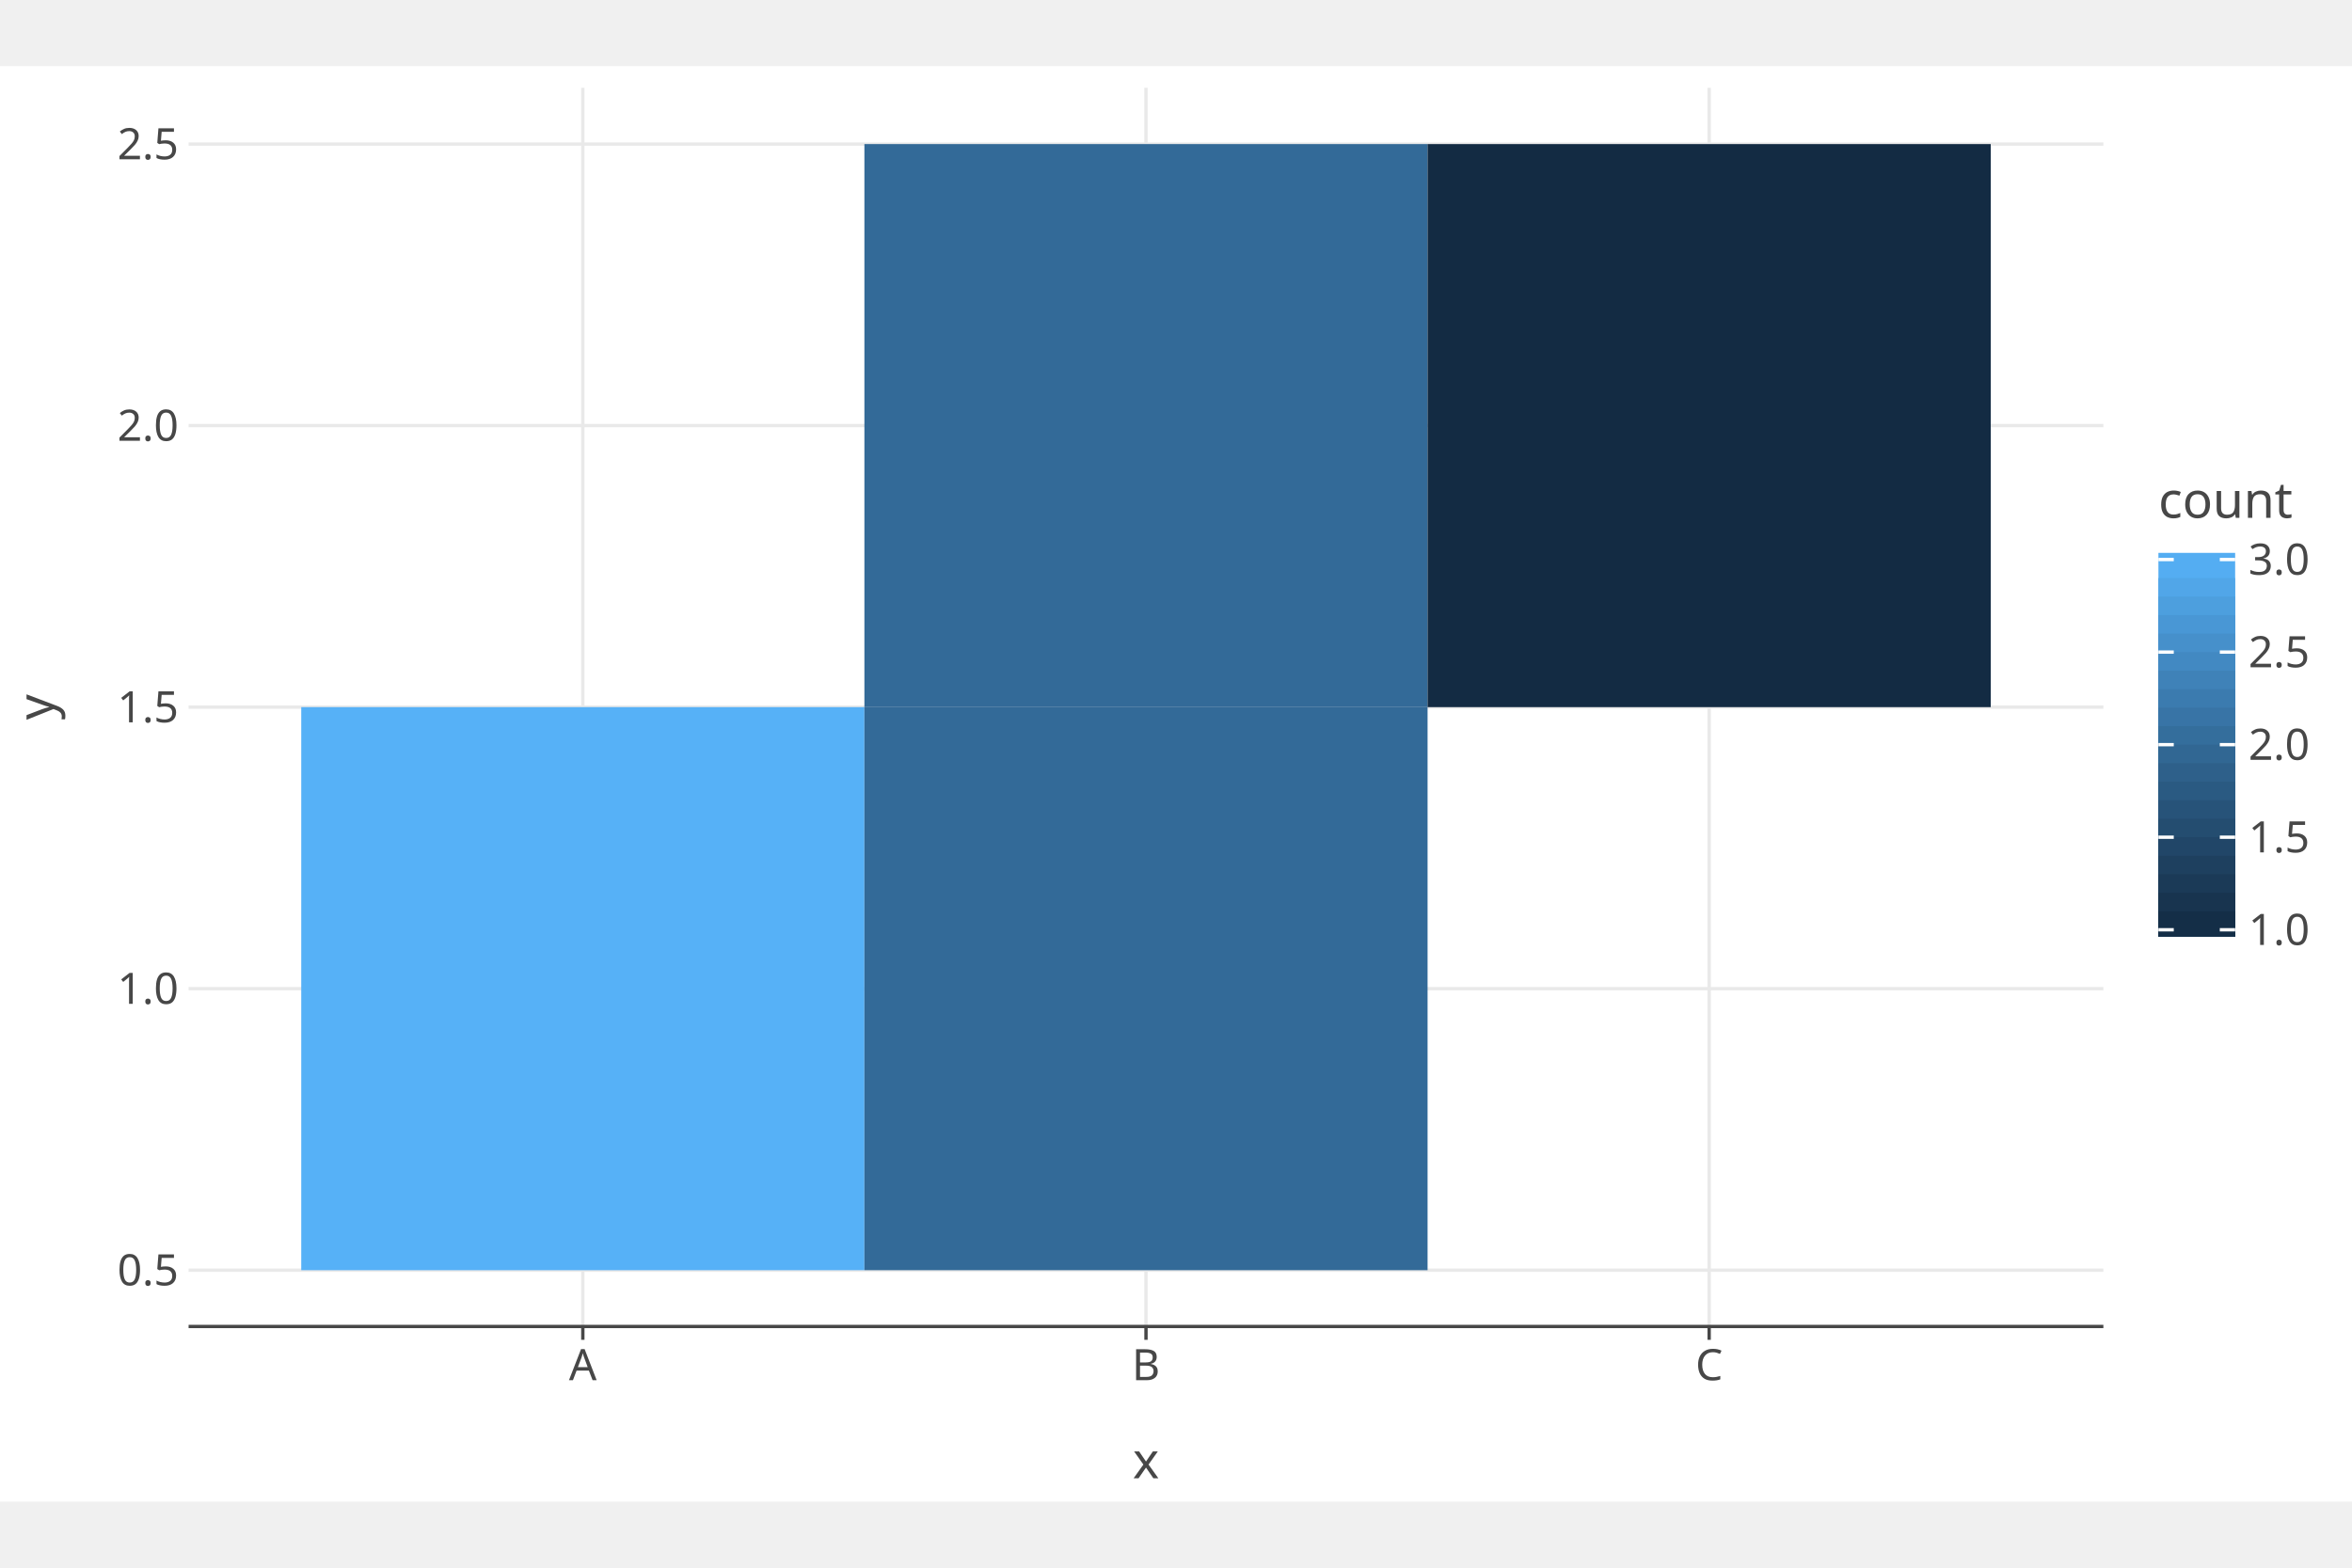
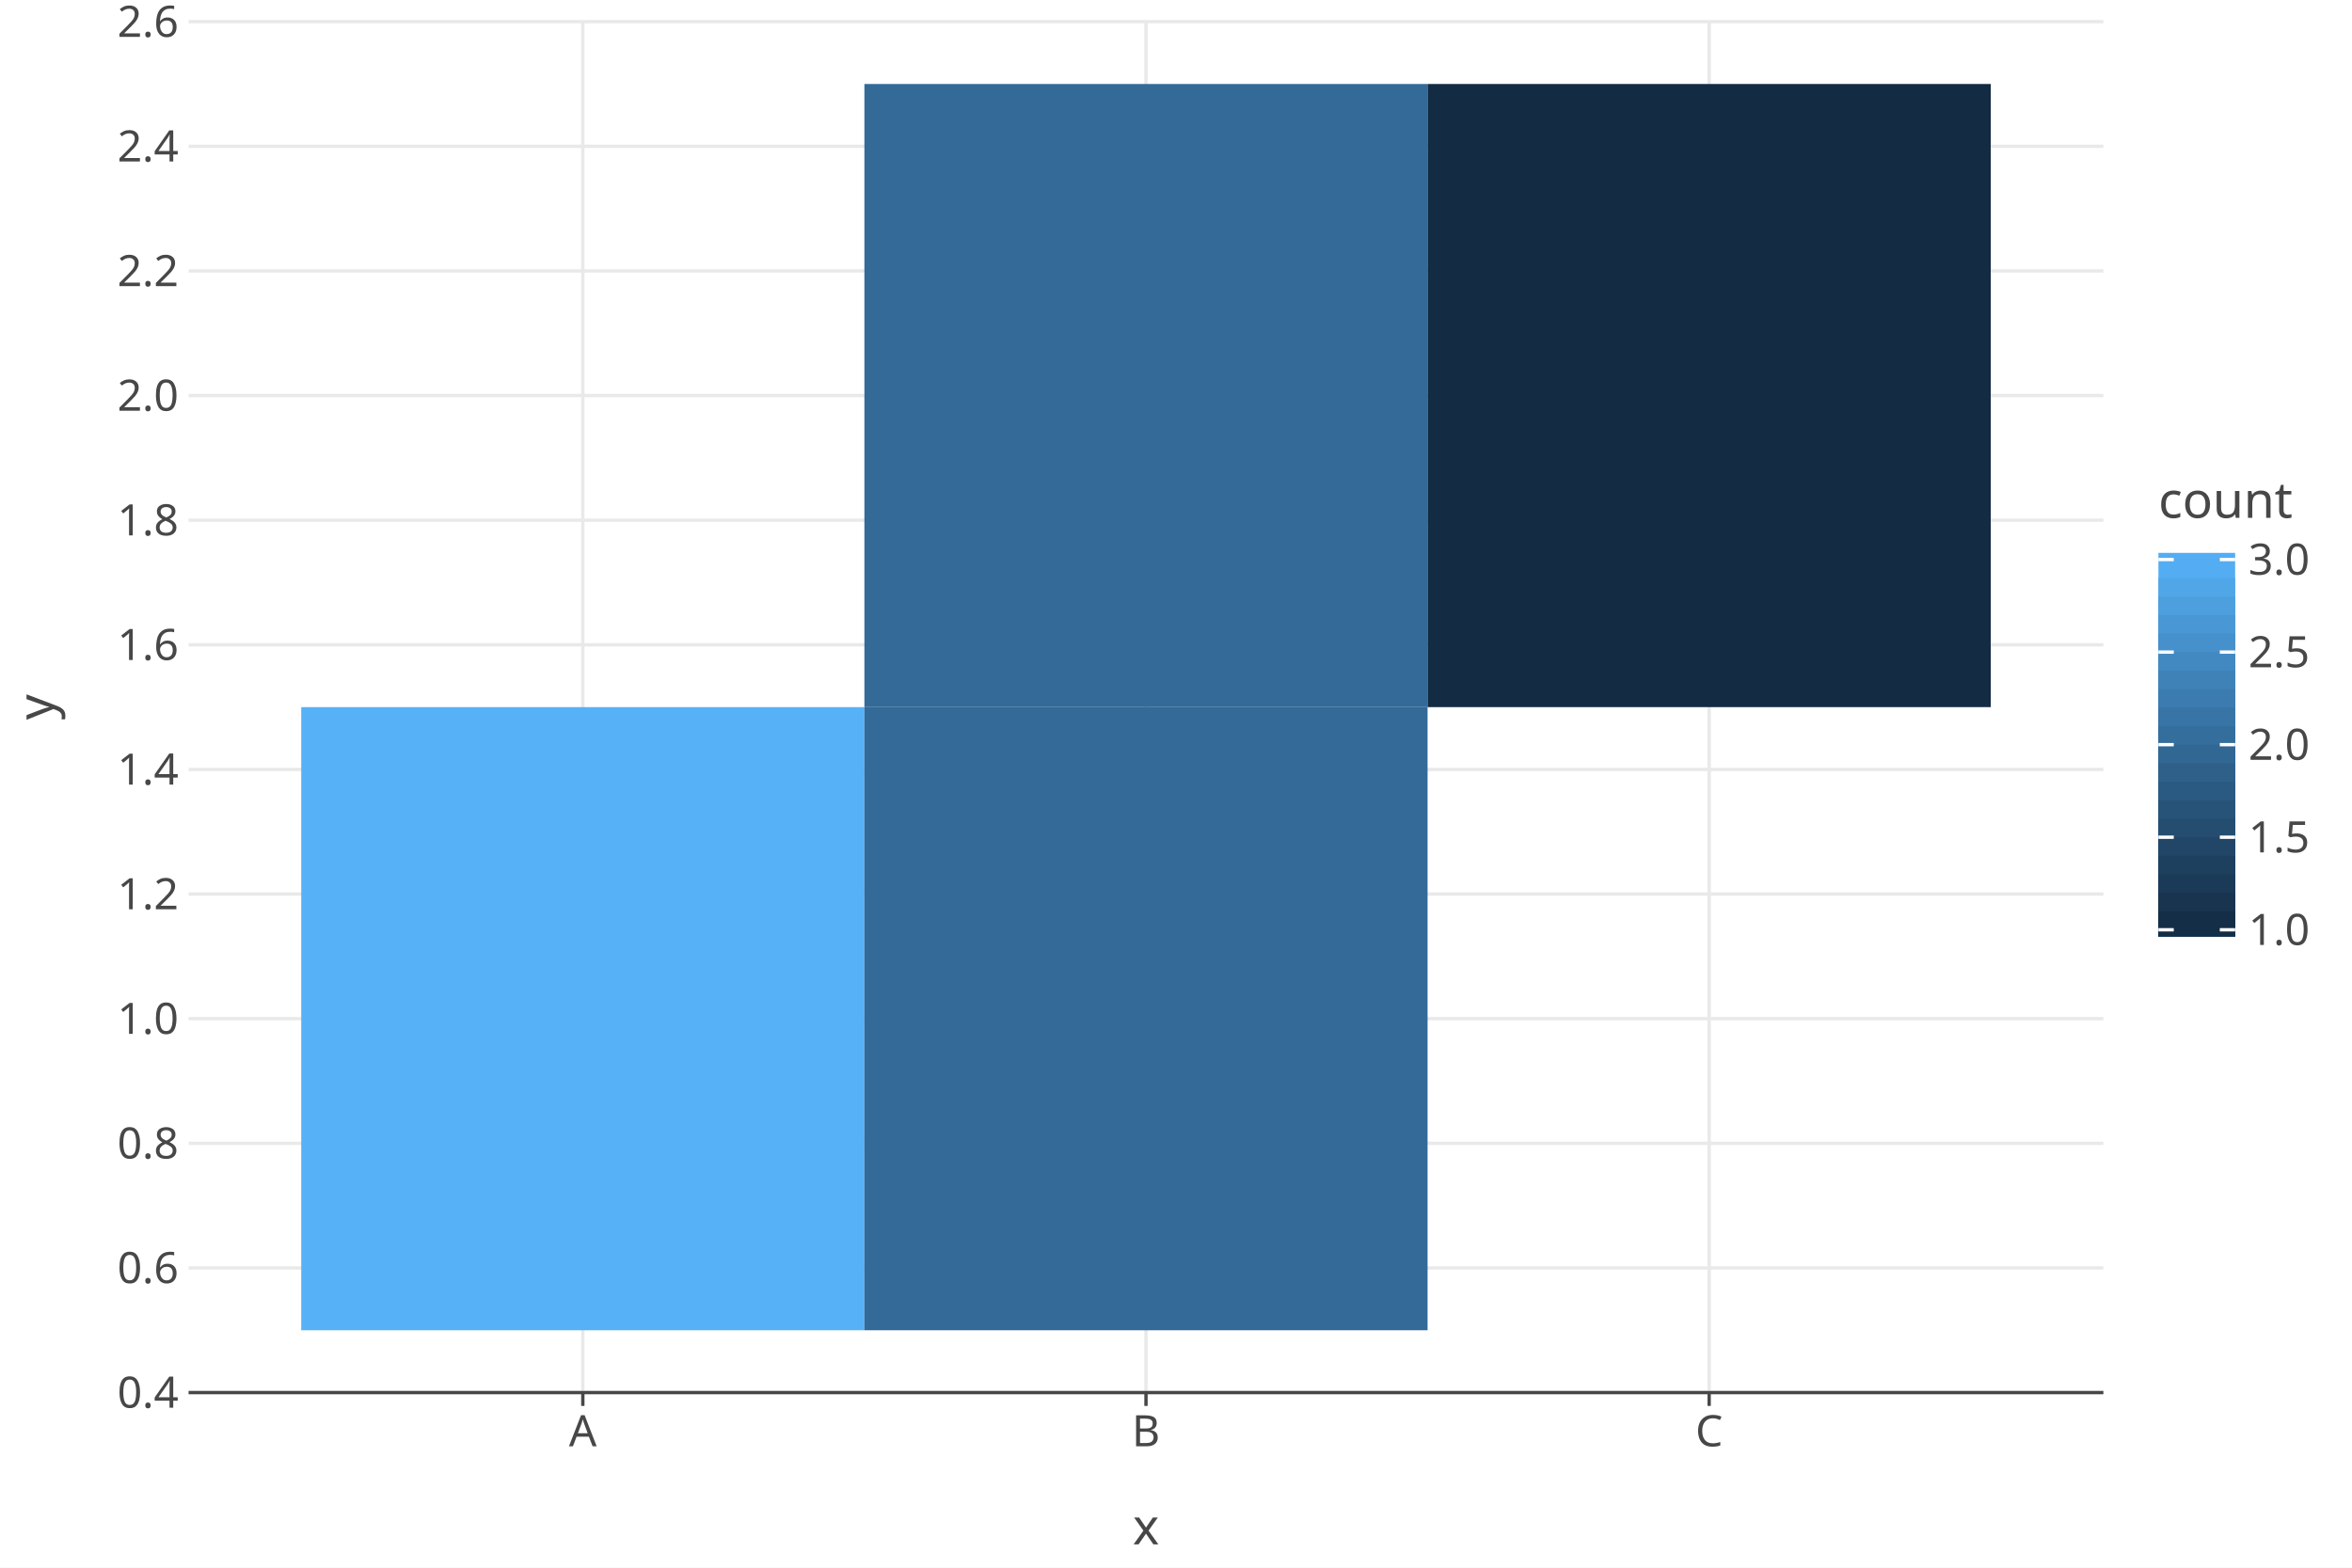
<svg xmlns="http://www.w3.org/2000/svg" display="block" class="plt-container" width="705.0" height="470.0">
  <style type="text/css">
  .plt-container {
   font-family: Lucida Grande, sans-serif;
   user-select: none;
   -webkit-user-select: none;
   -moz-user-select: none;
   -ms-user-select: none;
}
text {
   text-rendering: optimizeLegibility;
}
#xXxprefixXx0 .plot-title {
   fill: #474747;
   font-family: Lucida Grande, sans-serif;
   font-size: 16.0px;
   font-weight: normal;
   font-style: normal;   
}
#xXxprefixXx0 .plot-subtitle {
   fill: #474747;
   font-family: Lucida Grande, sans-serif;
   font-size: 15.0px;
   font-weight: normal;
   font-style: normal;   
}
#xXxprefixXx0 .plot-caption {
   fill: #474747;
   font-family: Lucida Grande, sans-serif;
   font-size: 13.0px;
   font-weight: normal;
   font-style: normal;   
}
#xXxprefixXx0 .legend-title {
   fill: #474747;
   font-family: Lucida Grande, sans-serif;
   font-size: 15.0px;
   font-weight: normal;
   font-style: normal;   
}
#xXxprefixXx0 .legend-item {
   fill: #474747;
   font-family: Lucida Grande, sans-serif;
   font-size: 13.0px;
   font-weight: normal;
   font-style: normal;   
}
#xXxprefixXx0 .axis-title-x {
   fill: #474747;
   font-family: Lucida Grande, sans-serif;
   font-size: 15.0px;
   font-weight: normal;
   font-style: normal;   
}
#xXxprefixXx0 .axis-text-x {
   fill: #474747;
   font-family: Lucida Grande, sans-serif;
   font-size: 13.0px;
   font-weight: normal;
   font-style: normal;   
}
#xXxprefixXx2 .axis-tooltip-text-x {
   fill: #ffffff;
   font-family: Lucida Grande, sans-serif;
   font-size: 13.0px;
   font-weight: normal;
   font-style: normal;   
}
#xXxprefixXx0 .axis-title-y {
   fill: #474747;
   font-family: Lucida Grande, sans-serif;
   font-size: 15.0px;
   font-weight: normal;
   font-style: normal;   
}
#xXxprefixXx0 .axis-text-y {
   fill: #474747;
   font-family: Lucida Grande, sans-serif;
   font-size: 13.0px;
   font-weight: normal;
   font-style: normal;   
}
#xXxprefixXx2 .axis-tooltip-text-y {
   fill: #ffffff;
   font-family: Lucida Grande, sans-serif;
   font-size: 13.0px;
   font-weight: normal;
   font-style: normal;   
}
#xXxprefixXx0 .facet-strip-text-x {
   fill: #474747;
   font-family: Lucida Grande, sans-serif;
   font-size: 13.0px;
   font-weight: normal;
   font-style: normal;   
}
#xXxprefixXx0 .facet-strip-text-y {
   fill: #474747;
   font-family: Lucida Grande, sans-serif;
   font-size: 13.0px;
   font-weight: normal;
   font-style: normal;   
}
#xXxprefixXx2 .tooltip-text {
   fill: #474747;
   font-family: Lucida Grande, sans-serif;
   font-size: 13.0px;
   font-weight: normal;
   font-style: normal;   
}
#xXxprefixXx2 .tooltip-title {
   fill: #474747;
   font-family: Lucida Grande, sans-serif;
   font-size: 13.0px;
   font-weight: bold;
   font-style: normal;   
}
#xXxprefixXx2 .tooltip-label {
   fill: #474747;
   font-family: Lucida Grande, sans-serif;
   font-size: 13.0px;
   font-weight: bold;
   font-style: normal;   
}

  </style>
  <g id="xXxprefixXx0">
-     <path fill-rule="evenodd" fill="rgb(255,255,255)" fill-opacity="1.0" d="M0.0 19.813 L0.0 450.187 L705.0 450.187 L705.0 19.813 Z">
+     <path fill-rule="evenodd" fill="rgb(255,255,255)" fill-opacity="1.0" d="M0.0 0.0 L0.0 470.0 L705.0 470.0 L705.0 0.0 Z">
    </path>
-     <g transform="translate(29.5 26.31343 ) ">
+     <g transform="translate(29.5 6.5 ) ">
      <g>
        <g transform="translate(27.0347 0.0 ) ">
          <g>
-             <line x1="118.164" y1="0.0" x2="118.164" y2="371.373" stroke="rgb(233,233,233)" stroke-opacity="1.0" stroke-width="1.0" fill="none">
-             </line>
-             <line x1="286.97" y1="0.0" x2="286.97" y2="371.373" stroke="rgb(233,233,233)" stroke-opacity="1.0" stroke-width="1.0" fill="none">
-             </line>
-             <line x1="455.776" y1="0.0" x2="455.776" y2="371.373" stroke="rgb(233,233,233)" stroke-opacity="1.0" stroke-width="1.0" fill="none">
+             <line x1="118.164" y1="0.0" x2="118.164" y2="411.0" stroke="rgb(233,233,233)" stroke-opacity="1.0" stroke-width="1.0" fill="none">
+             </line>
+             <line x1="286.97" y1="0.0" x2="286.97" y2="411.0" stroke="rgb(233,233,233)" stroke-opacity="1.0" stroke-width="1.0" fill="none">
+             </line>
+             <line x1="455.776" y1="0.0" x2="455.776" y2="411.0" stroke="rgb(233,233,233)" stroke-opacity="1.0" stroke-width="1.0" fill="none">
            </line>
          </g>
        </g>
        <g transform="translate(27.0347 0.0 ) ">
          <g>
-             <line x1="0.0" y1="354.493" x2="573.94" y2="354.493" stroke="rgb(233,233,233)" stroke-opacity="1.0" stroke-width="1.0" fill="none">
-             </line>
-             <line x1="0.0" y1="270.09" x2="573.94" y2="270.09" stroke="rgb(233,233,233)" stroke-opacity="1.0" stroke-width="1.0" fill="none">
-             </line>
-             <line x1="0.0" y1="185.687" x2="573.94" y2="185.687" stroke="rgb(233,233,233)" stroke-opacity="1.0" stroke-width="1.0" fill="none">
-             </line>
-             <line x1="0.0" y1="101.284" x2="573.94" y2="101.284" stroke="rgb(233,233,233)" stroke-opacity="1.0" stroke-width="1.0" fill="none">
-             </line>
-             <line x1="0.0" y1="16.881" x2="573.94" y2="16.881" stroke="rgb(233,233,233)" stroke-opacity="1.0" stroke-width="1.0" fill="none">
+             <line x1="0.0" y1="411.0" x2="573.94" y2="411.0" stroke="rgb(233,233,233)" stroke-opacity="1.0" stroke-width="1.0" fill="none">
+             </line>
+             <line x1="0.0" y1="373.636" x2="573.94" y2="373.636" stroke="rgb(233,233,233)" stroke-opacity="1.0" stroke-width="1.0" fill="none">
+             </line>
+             <line x1="0.0" y1="336.273" x2="573.94" y2="336.273" stroke="rgb(233,233,233)" stroke-opacity="1.0" stroke-width="1.0" fill="none">
+             </line>
+             <line x1="0.0" y1="298.909" x2="573.94" y2="298.909" stroke="rgb(233,233,233)" stroke-opacity="1.0" stroke-width="1.0" fill="none">
+             </line>
+             <line x1="0.0" y1="261.545" x2="573.94" y2="261.545" stroke="rgb(233,233,233)" stroke-opacity="1.0" stroke-width="1.0" fill="none">
+             </line>
+             <line x1="0.0" y1="224.182" x2="573.94" y2="224.182" stroke="rgb(233,233,233)" stroke-opacity="1.0" stroke-width="1.0" fill="none">
+             </line>
+             <line x1="0.0" y1="186.818" x2="573.94" y2="186.818" stroke="rgb(233,233,233)" stroke-opacity="1.0" stroke-width="1.0" fill="none">
+             </line>
+             <line x1="0.0" y1="149.455" x2="573.94" y2="149.455" stroke="rgb(233,233,233)" stroke-opacity="1.0" stroke-width="1.0" fill="none">
+             </line>
+             <line x1="0.0" y1="112.091" x2="573.94" y2="112.091" stroke="rgb(233,233,233)" stroke-opacity="1.0" stroke-width="1.0" fill="none">
+             </line>
+             <line x1="0.0" y1="74.727" x2="573.94" y2="74.727" stroke="rgb(233,233,233)" stroke-opacity="1.0" stroke-width="1.0" fill="none">
+             </line>
+             <line x1="0.0" y1="37.364" x2="573.94" y2="37.364" stroke="rgb(233,233,233)" stroke-opacity="1.0" stroke-width="1.0" fill="none">
+             </line>
+             <line x1="0.0" y1="0.0" x2="573.94" y2="0.0" stroke="rgb(233,233,233)" stroke-opacity="1.0" stroke-width="1.0" fill="none">
            </line>
          </g>
        </g>
      </g>
-       <g clip-path="url(#xXxprefixXx1)" clip-bounds-jfx="[rect (27.035, 0.0), (573.94, 371.373)]">
+       <g clip-path="url(#xXxprefixXx1)" clip-bounds-jfx="[rect (27.035, 0.0), (573.94, 411.0)]">
        <g transform="translate(27.0347 0.0 ) ">
          <g>
            <g>
              <g>
                <g>
-                   <rect fill="#56b1f7" stroke="#ffffff" stroke-width="0.0" x="33.761" y="185.687" height="168.806" width="168.806" />
-                   <rect fill="#336a98" stroke="#ffffff" stroke-width="0.0" x="202.567" y="16.881" height="168.806" width="168.806" />
-                   <rect fill="#336a98" stroke="#ffffff" stroke-width="0.0" x="202.567" y="185.687" height="168.806" width="168.806" />
-                   <rect fill="#132b43" stroke="#ffffff" stroke-width="0.0" x="371.373" y="16.881" height="168.806" width="168.806" />
+                   <rect fill="#56b1f7" stroke="#ffffff" stroke-width="0.0" x="33.761" y="205.5" height="186.818" width="168.806" />
+                   <rect fill="#336a98" stroke="#ffffff" stroke-width="0.0" x="202.567" y="18.682" height="186.818" width="168.806" />
+                   <rect fill="#336a98" stroke="#ffffff" stroke-width="0.0" x="202.567" y="205.5" height="186.818" width="168.806" />
+                   <rect fill="#132b43" stroke="#ffffff" stroke-width="0.0" x="371.373" y="18.682" height="186.818" width="168.806" />
                </g>
              </g>
            </g>
          </g>
        </g>
        <defs>
          <clipPath id="xXxprefixXx1">
-             <rect x="27.035" y="0.0" width="573.94" height="371.373">
+             <rect x="27.035" y="0.0" width="573.94" height="411.0">
            </rect>
          </clipPath>
        </defs>
      </g>
      <g>
-         <g transform="translate(27.0347 371.3731 ) ">
+         <g transform="translate(27.0347 411.0 ) ">
          <g transform="translate(118.1642 0.0 ) ">
            <line stroke-width="1.0" stroke="rgb(71,71,71)" stroke-opacity="1.0" x2="0.0" y2="4.0">
            </line>
            <g transform="translate(0.0 7.0 ) ">
              <text class="axis-text-x" text-anchor="middle" dy="0.7em">
                <tspan>A</tspan>
              </text>
            </g>
          </g>
          <g transform="translate(286.9701 0.0 ) ">
            <line stroke-width="1.0" stroke="rgb(71,71,71)" stroke-opacity="1.0" x2="0.0" y2="4.0">
            </line>
            <g transform="translate(0.0 7.0 ) ">
              <text class="axis-text-x" text-anchor="middle" dy="0.7em">
                <tspan>B</tspan>
              </text>
            </g>
          </g>
          <g transform="translate(455.7761 0.0 ) ">
            <line stroke-width="1.0" stroke="rgb(71,71,71)" stroke-opacity="1.0" x2="0.0" y2="4.0">
            </line>
            <g transform="translate(0.0 7.0 ) ">
              <text class="axis-text-x" text-anchor="middle" dy="0.7em">
                <tspan>C</tspan>
              </text>
            </g>
          </g>
          <line x1="0.0" y1="0.0" x2="573.94" y2="0.0" stroke-width="1.0" stroke="rgb(71,71,71)" stroke-opacity="1.0">
          </line>
        </g>
        <g transform="translate(27.0347 0.0 ) ">
-           <g transform="translate(0.0 354.4925 ) ">
-             <g transform="translate(-3.0 0.0 ) ">
-               <text class="axis-text-y" text-anchor="end" dy="0.35em">
-                 <tspan>0.5</tspan>
-               </text>
-             </g>
-           </g>
-           <g transform="translate(0.0 270.0896 ) ">
+           <g transform="translate(0.0 411.0 ) ">
+             <g transform="translate(-3.0 0.0 ) ">
+               <text class="axis-text-y" text-anchor="end" dy="0.35em">
+                 <tspan>0.4</tspan>
+               </text>
+             </g>
+           </g>
+           <g transform="translate(0.0 373.6364 ) ">
+             <g transform="translate(-3.0 0.0 ) ">
+               <text class="axis-text-y" text-anchor="end" dy="0.35em">
+                 <tspan>0.6</tspan>
+               </text>
+             </g>
+           </g>
+           <g transform="translate(0.0 336.2727 ) ">
+             <g transform="translate(-3.0 0.0 ) ">
+               <text class="axis-text-y" text-anchor="end" dy="0.35em">
+                 <tspan>0.8</tspan>
+               </text>
+             </g>
+           </g>
+           <g transform="translate(0.0 298.9091 ) ">
            <g transform="translate(-3.0 0.0 ) ">
              <text class="axis-text-y" text-anchor="end" dy="0.35em">
                <tspan>1.0</tspan>
              </text>
            </g>
          </g>
-           <g transform="translate(0.0 185.6866 ) ">
-             <g transform="translate(-3.0 0.0 ) ">
-               <text class="axis-text-y" text-anchor="end" dy="0.35em">
-                 <tspan>1.5</tspan>
-               </text>
-             </g>
-           </g>
-           <g transform="translate(0.0 101.2836 ) ">
+           <g transform="translate(0.0 261.5455 ) ">
+             <g transform="translate(-3.0 0.0 ) ">
+               <text class="axis-text-y" text-anchor="end" dy="0.35em">
+                 <tspan>1.2</tspan>
+               </text>
+             </g>
+           </g>
+           <g transform="translate(0.0 224.1818 ) ">
+             <g transform="translate(-3.0 0.0 ) ">
+               <text class="axis-text-y" text-anchor="end" dy="0.35em">
+                 <tspan>1.4</tspan>
+               </text>
+             </g>
+           </g>
+           <g transform="translate(0.0 186.8182 ) ">
+             <g transform="translate(-3.0 0.0 ) ">
+               <text class="axis-text-y" text-anchor="end" dy="0.35em">
+                 <tspan>1.6</tspan>
+               </text>
+             </g>
+           </g>
+           <g transform="translate(0.0 149.4545 ) ">
+             <g transform="translate(-3.0 0.0 ) ">
+               <text class="axis-text-y" text-anchor="end" dy="0.35em">
+                 <tspan>1.8</tspan>
+               </text>
+             </g>
+           </g>
+           <g transform="translate(0.0 112.0909 ) ">
            <g transform="translate(-3.0 0.0 ) ">
              <text class="axis-text-y" text-anchor="end" dy="0.35em">
                <tspan>2.0</tspan>
              </text>
            </g>
          </g>
-           <g transform="translate(0.0 16.8806 ) ">
-             <g transform="translate(-3.0 0.0 ) ">
-               <text class="axis-text-y" text-anchor="end" dy="0.35em">
-                 <tspan>2.5</tspan>
+           <g transform="translate(0.0 74.72727 ) ">
+             <g transform="translate(-3.0 0.0 ) ">
+               <text class="axis-text-y" text-anchor="end" dy="0.35em">
+                 <tspan>2.2</tspan>
+               </text>
+             </g>
+           </g>
+           <g transform="translate(0.0 37.36364 ) ">
+             <g transform="translate(-3.0 0.0 ) ">
+               <text class="axis-text-y" text-anchor="end" dy="0.35em">
+                 <tspan>2.4</tspan>
+               </text>
+             </g>
+           </g>
+           <g transform="translate(0.0 0.0 ) ">
+             <g transform="translate(-3.0 0.0 ) ">
+               <text class="axis-text-y" text-anchor="end" dy="0.35em">
+                 <tspan>2.6</tspan>
              </text>
            </g>
          </g>
        </g>
      </g>
    </g>
    <g transform="translate(16.0 212.0 ) rotate(-90.0 ) ">
      <text class="axis-title-y" y="0.0" text-anchor="middle">
        <tspan>y</tspan>
      </text>
    </g>
-     <g transform="translate(343.5048 443.1866 ) ">
+     <g transform="translate(343.5048 463.0 ) ">
      <text class="axis-title-x" y="0.0" text-anchor="middle">
        <tspan>x</tspan>
      </text>
    </g>
    <g transform="translate(636.975 133.25 ) ">
      <rect x="5.0" y="5.0" height="147.5" width="58.025" stroke="rgb(71,71,71)" stroke-opacity="1.0" stroke-width="0.0" fill="rgb(255,255,255)" fill-opacity="1.0">
      </rect>
      <g transform="translate(10.0 10.0 ) ">
        <g transform="translate(0.0 12.0 ) ">
          <text class="legend-title" y="0.0">
            <tspan>count</tspan>
          </text>
        </g>
        <g transform="translate(0.0 22.5 ) ">
          <g>
            <rect x="0.0" y="0.0" height="115.0" width="23.0" stroke-width="0.0" fill="rgb(84,173,242)" fill-opacity="1.0">
            </rect>
            <rect x="0.0" y="7.55" height="107.45" width="23.0" stroke-width="0.0" fill="rgb(81,166,232)" fill-opacity="1.0">
            </rect>
            <rect x="0.0" y="13.1" height="101.9" width="23.0" stroke-width="0.0" fill="rgb(77,159,222)" fill-opacity="1.0">
            </rect>
            <rect x="0.0" y="18.65" height="96.35" width="23.0" stroke-width="0.0" fill="rgb(73,151,213)" fill-opacity="1.0">
            </rect>
            <rect x="0.0" y="24.2" height="90.8" width="23.0" stroke-width="0.0" fill="rgb(70,144,203)" fill-opacity="1.0">
            </rect>
            <rect x="0.0" y="29.75" height="85.25" width="23.0" stroke-width="0.0" fill="rgb(66,137,194)" fill-opacity="1.0">
            </rect>
            <rect x="0.0" y="35.3" height="79.7" width="23.0" stroke-width="0.0" fill="rgb(63,130,184)" fill-opacity="1.0">
            </rect>
            <rect x="0.0" y="40.85" height="74.15" width="23.0" stroke-width="0.0" fill="rgb(59,123,175)" fill-opacity="1.0">
            </rect>
            <rect x="0.0" y="46.4" height="68.6" width="23.0" stroke-width="0.0" fill="rgb(56,116,166)" fill-opacity="1.0">
            </rect>
            <rect x="0.0" y="51.95" height="63.05" width="23.0" stroke-width="0.0" fill="rgb(52,110,156)" fill-opacity="1.0">
            </rect>
            <rect x="0.0" y="57.5" height="57.5" width="23.0" stroke-width="0.0" fill="rgb(49,103,147)" fill-opacity="1.0">
            </rect>
            <rect x="0.0" y="63.05" height="51.95" width="23.0" stroke-width="0.0" fill="rgb(46,96,138)" fill-opacity="1.0">
            </rect>
            <rect x="0.0" y="68.6" height="46.4" width="23.0" stroke-width="0.0" fill="rgb(42,90,130)" fill-opacity="1.0">
            </rect>
            <rect x="0.0" y="74.15" height="40.85" width="23.0" stroke-width="0.0" fill="rgb(39,83,121)" fill-opacity="1.0">
            </rect>
            <rect x="0.0" y="79.7" height="35.3" width="23.0" stroke-width="0.0" fill="rgb(36,77,112)" fill-opacity="1.0">
            </rect>
            <rect x="0.0" y="85.25" height="29.75" width="23.0" stroke-width="0.0" fill="rgb(33,70,104)" fill-opacity="1.0">
            </rect>
            <rect x="0.0" y="90.8" height="24.2" width="23.0" stroke-width="0.0" fill="rgb(30,64,95)" fill-opacity="1.0">
            </rect>
            <rect x="0.0" y="96.35" height="18.65" width="23.0" stroke-width="0.0" fill="rgb(27,58,87)" fill-opacity="1.0">
            </rect>
            <rect x="0.0" y="101.9" height="13.1" width="23.0" stroke-width="0.0" fill="rgb(24,52,79)" fill-opacity="1.0">
            </rect>
            <rect x="0.0" y="107.45" height="7.55" width="23.0" stroke-width="0.0" fill="rgb(20,46,71)" fill-opacity="1.0">
            </rect>
            <line x1="0.0" y1="113.0" x2="4.6" y2="113.0" stroke-width="1.0" stroke="rgb(255,255,255)" stroke-opacity="1.0">
            </line>
            <line x1="18.4" y1="113.0" x2="23.0" y2="113.0" stroke-width="1.0" stroke="rgb(255,255,255)" stroke-opacity="1.0">
            </line>
            <g transform="translate(26.9903 117.55 ) ">
              <text class="legend-item" y="0.0">
                <tspan>1.0</tspan>
              </text>
            </g>
            <line x1="0.0" y1="85.25" x2="4.6" y2="85.25" stroke-width="1.0" stroke="rgb(255,255,255)" stroke-opacity="1.0">
            </line>
            <line x1="18.4" y1="85.25" x2="23.0" y2="85.25" stroke-width="1.0" stroke="rgb(255,255,255)" stroke-opacity="1.0">
            </line>
            <g transform="translate(26.9903 89.8 ) ">
              <text class="legend-item" y="0.0">
                <tspan>1.5</tspan>
              </text>
            </g>
            <line x1="0.0" y1="57.5" x2="4.6" y2="57.5" stroke-width="1.0" stroke="rgb(255,255,255)" stroke-opacity="1.0">
            </line>
            <line x1="18.4" y1="57.5" x2="23.0" y2="57.5" stroke-width="1.0" stroke="rgb(255,255,255)" stroke-opacity="1.0">
            </line>
            <g transform="translate(26.9903 62.05 ) ">
              <text class="legend-item" y="0.0">
                <tspan>2.0</tspan>
              </text>
            </g>
            <line x1="0.0" y1="29.75" x2="4.6" y2="29.75" stroke-width="1.0" stroke="rgb(255,255,255)" stroke-opacity="1.0">
            </line>
            <line x1="18.4" y1="29.75" x2="23.0" y2="29.75" stroke-width="1.0" stroke="rgb(255,255,255)" stroke-opacity="1.0">
            </line>
            <g transform="translate(26.9903 34.3 ) ">
              <text class="legend-item" y="0.0">
                <tspan>2.5</tspan>
              </text>
            </g>
            <line x1="0.0" y1="2.0" x2="4.6" y2="2.0" stroke-width="1.0" stroke="rgb(255,255,255)" stroke-opacity="1.0">
            </line>
            <line x1="18.4" y1="2.0" x2="23.0" y2="2.0" stroke-width="1.0" stroke="rgb(255,255,255)" stroke-opacity="1.0">
            </line>
            <g transform="translate(26.9903 6.55 ) ">
              <text class="legend-item" y="0.0">
                <tspan>3.0</tspan>
              </text>
            </g>
          </g>
        </g>
      </g>
    </g>
-     <path fill="rgb(0,0,0)" fill-opacity="0.0" stroke="rgb(71,71,71)" stroke-opacity="1.0" stroke-width="0.0" d="M0.0 19.813 L0.0 450.187 L705.0 450.187 L705.0 19.813 Z">
+     <path fill="rgb(0,0,0)" fill-opacity="0.0" stroke="rgb(71,71,71)" stroke-opacity="1.0" stroke-width="0.0" d="M0.0 0.0 L0.0 470.0 L705.0 470.0 L705.0 0.0 Z">
    </path>
  </g>
  <g id="xXxprefixXx2">
  </g>
</svg>
